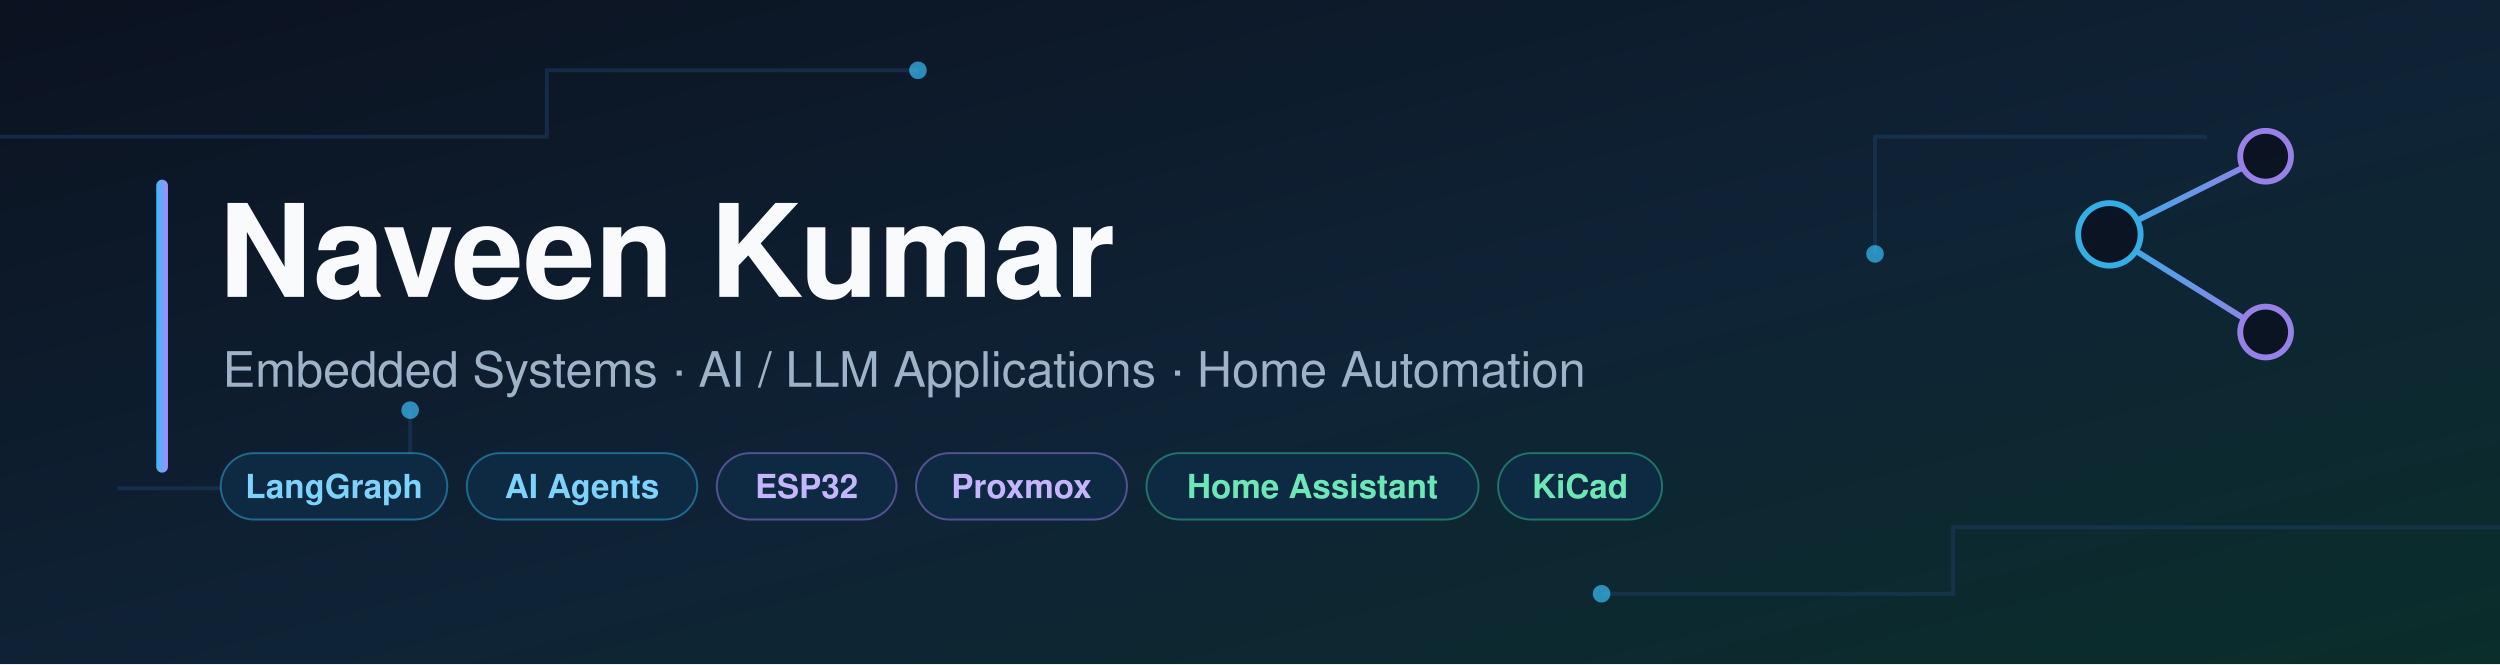
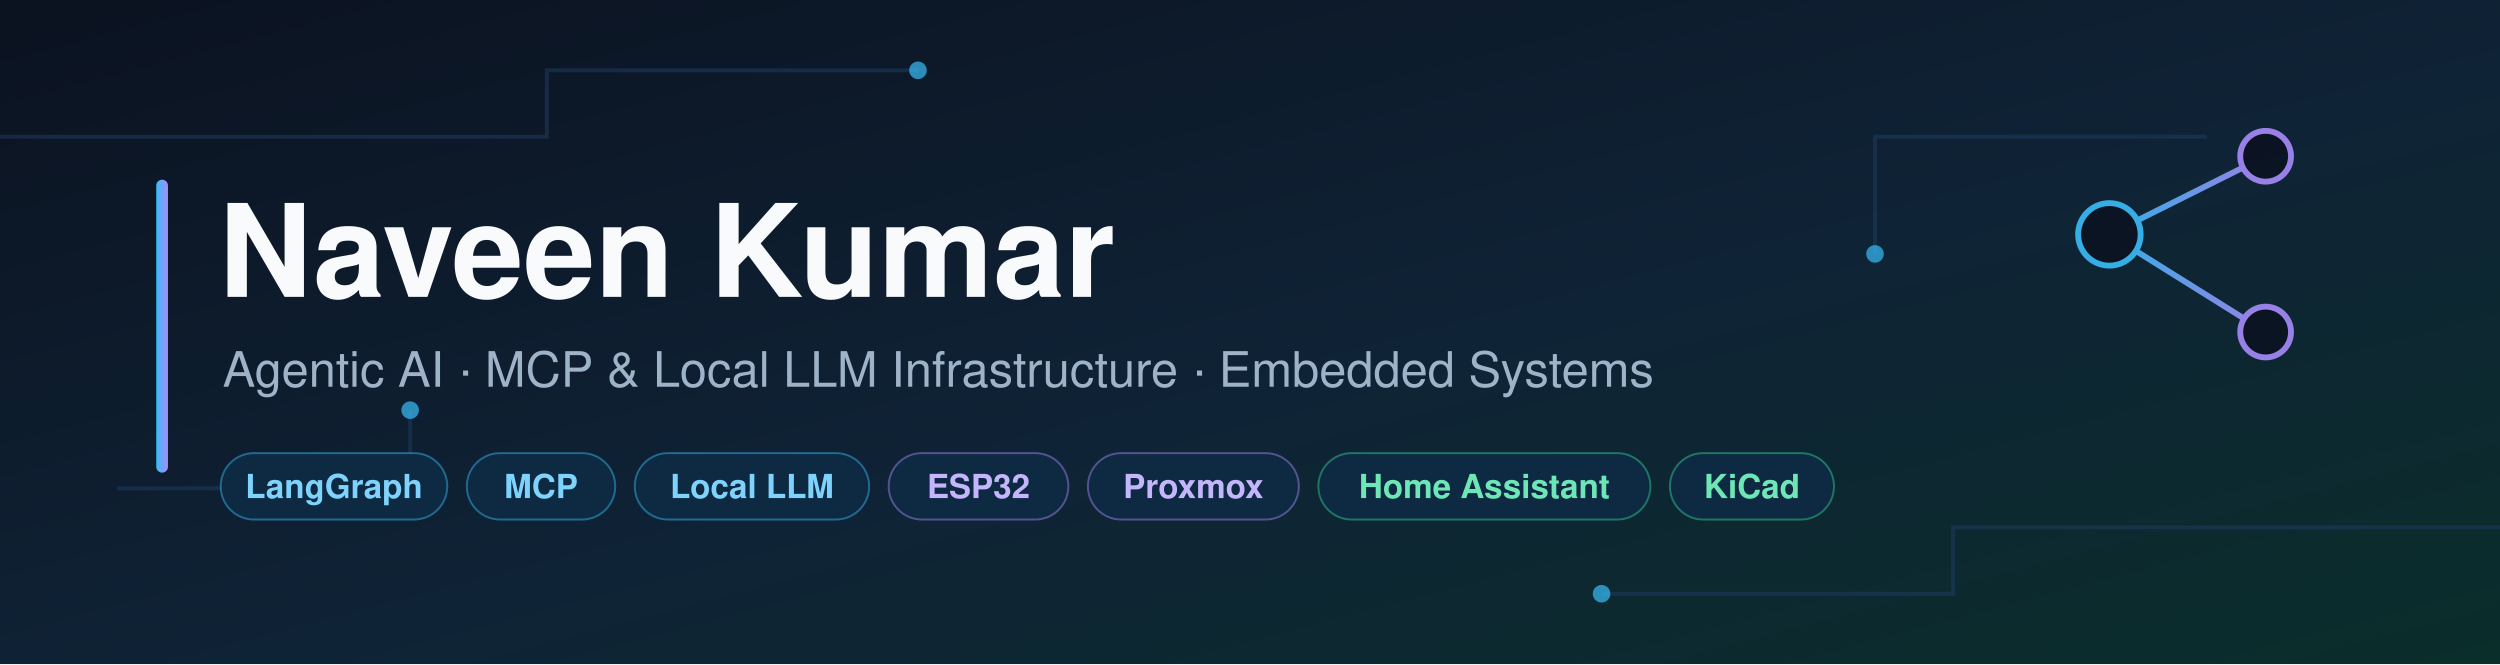
- <svg xmlns="http://www.w3.org/2000/svg" viewBox="0 0 1280 340" width="1280" height="340" role="img" aria-label="Naveen Kumar — Embedded Systems, AI/LLM Applications, Home Automation">
+ <svg xmlns="http://www.w3.org/2000/svg" viewBox="0 0 1280 340" width="1280" height="340" role="img" aria-label="Naveen Kumar — Agentic AI, MCP and Local LLM Infrastructure, Embedded Systems">
  <defs>
    <linearGradient id="bg" x1="0" y1="0" x2="1" y2="1">
      <stop offset="0" stop-color="#0b1220" />
      <stop offset="0.55" stop-color="#0f2336" />
      <stop offset="1" stop-color="#0a2e2a" />
    </linearGradient>
    <linearGradient id="accent" x1="0" y1="0" x2="1" y2="0">
      <stop offset="0" stop-color="#38bdf8" />
      <stop offset="1" stop-color="#a78bfa" />
    </linearGradient>
  </defs>
  <rect width="1280" height="340" fill="url(#bg)" />
  <g stroke="#1e3a5f" stroke-width="2" fill="none" opacity="0.55">
    <path d="M0 70 H280 V36 H470" />
    <path d="M1280 270 H1000 V304 H820" />
    <path d="M1130 70 H960 V130" />
    <path d="M60 250 H210 V210" />
  </g>
  <g fill="#38bdf8" opacity="0.7">
    <circle cx="470" cy="36" r="4.5" />
    <circle cx="820" cy="304" r="4.5" />
    <circle cx="960" cy="130" r="4.5" />
    <circle cx="210" cy="210" r="4.5" />
  </g>
  <g opacity="0.9">
    <line x1="1080" y1="120" x2="1160" y2="80" stroke="url(#accent)" stroke-width="3" />
    <line x1="1080" y1="120" x2="1160" y2="170" stroke="url(#accent)" stroke-width="3" />
    <line x1="1160" y1="80" x2="1160" y2="170" stroke="url(#accent)" stroke-width="3" />
    <circle cx="1080" cy="120" r="16" fill="#0b1220" stroke="#38bdf8" stroke-width="3" />
    <circle cx="1160" cy="80" r="13" fill="#0b1220" stroke="#a78bfa" stroke-width="3" />
    <circle cx="1160" cy="170" r="13" fill="#0b1220" stroke="#a78bfa" stroke-width="3" />
  </g>
  <rect x="80" y="92" width="6" height="150" rx="3" fill="url(#accent)" />
  <text x="112" y="152" font-family="'Segoe UI',Helvetica,Arial,sans-serif" font-size="66" font-weight="700" fill="#f8fafc">Naveen Kumar</text>
-   <text x="114" y="198" font-family="'Segoe UI',Helvetica,Arial,sans-serif" font-size="25" font-weight="400" fill="#9fb3c8">Embedded Systems  ·  AI / LLM Applications  ·  Home Automation</text>
+   <text x="114" y="198" font-family="'Segoe UI',Helvetica,Arial,sans-serif" font-size="25" font-weight="400" fill="#9fb3c8">Agentic AI  ·  MCP &amp; Local LLM Infrastructure  ·  Embedded Systems</text>
  <g font-family="'Segoe UI',Helvetica,Arial,sans-serif" font-size="17" font-weight="600">
    <rect x="113" y="232" width="116" height="34" rx="17" fill="#0e2942" stroke="#38bdf8" stroke-opacity="0.45" />
    <text x="171" y="255" text-anchor="middle" fill="#7dd3fc">LangGraph</text>
-     <rect x="239" y="232" width="118" height="34" rx="17" fill="#0e2942" stroke="#38bdf8" stroke-opacity="0.45" />
-     <text x="298" y="255" text-anchor="middle" fill="#7dd3fc">AI Agents</text>
-     <rect x="367" y="232" width="92" height="34" rx="17" fill="#0e2942" stroke="#a78bfa" stroke-opacity="0.45" />
-     <text x="413" y="255" text-anchor="middle" fill="#c4b5fd">ESP32</text>
-     <rect x="469" y="232" width="108" height="34" rx="17" fill="#0e2942" stroke="#a78bfa" stroke-opacity="0.45" />
-     <text x="523" y="255" text-anchor="middle" fill="#c4b5fd">Proxmox</text>
-     <rect x="587" y="232" width="170" height="34" rx="17" fill="#0e2942" stroke="#34d399" stroke-opacity="0.45" />
-     <text x="672" y="255" text-anchor="middle" fill="#6ee7b7">Home Assistant</text>
-     <rect x="767" y="232" width="84" height="34" rx="17" fill="#0e2942" stroke="#34d399" stroke-opacity="0.45" />
-     <text x="809" y="255" text-anchor="middle" fill="#6ee7b7">KiCad</text>
+     <rect x="239" y="232" width="76" height="34" rx="17" fill="#0e2942" stroke="#38bdf8" stroke-opacity="0.45" />
+     <text x="277" y="255" text-anchor="middle" fill="#7dd3fc">MCP</text>
+     <rect x="325" y="232" width="120" height="34" rx="17" fill="#0e2942" stroke="#38bdf8" stroke-opacity="0.45" />
+     <text x="385" y="255" text-anchor="middle" fill="#7dd3fc">Local LLM</text>
+     <rect x="455" y="232" width="92" height="34" rx="17" fill="#0e2942" stroke="#a78bfa" stroke-opacity="0.45" />
+     <text x="501" y="255" text-anchor="middle" fill="#c4b5fd">ESP32</text>
+     <rect x="557" y="232" width="108" height="34" rx="17" fill="#0e2942" stroke="#a78bfa" stroke-opacity="0.45" />
+     <text x="611" y="255" text-anchor="middle" fill="#c4b5fd">Proxmox</text>
+     <rect x="675" y="232" width="170" height="34" rx="17" fill="#0e2942" stroke="#34d399" stroke-opacity="0.45" />
+     <text x="760" y="255" text-anchor="middle" fill="#6ee7b7">Home Assistant</text>
+     <rect x="855" y="232" width="84" height="34" rx="17" fill="#0e2942" stroke="#34d399" stroke-opacity="0.45" />
+     <text x="897" y="255" text-anchor="middle" fill="#6ee7b7">KiCad</text>
  </g>
</svg>
